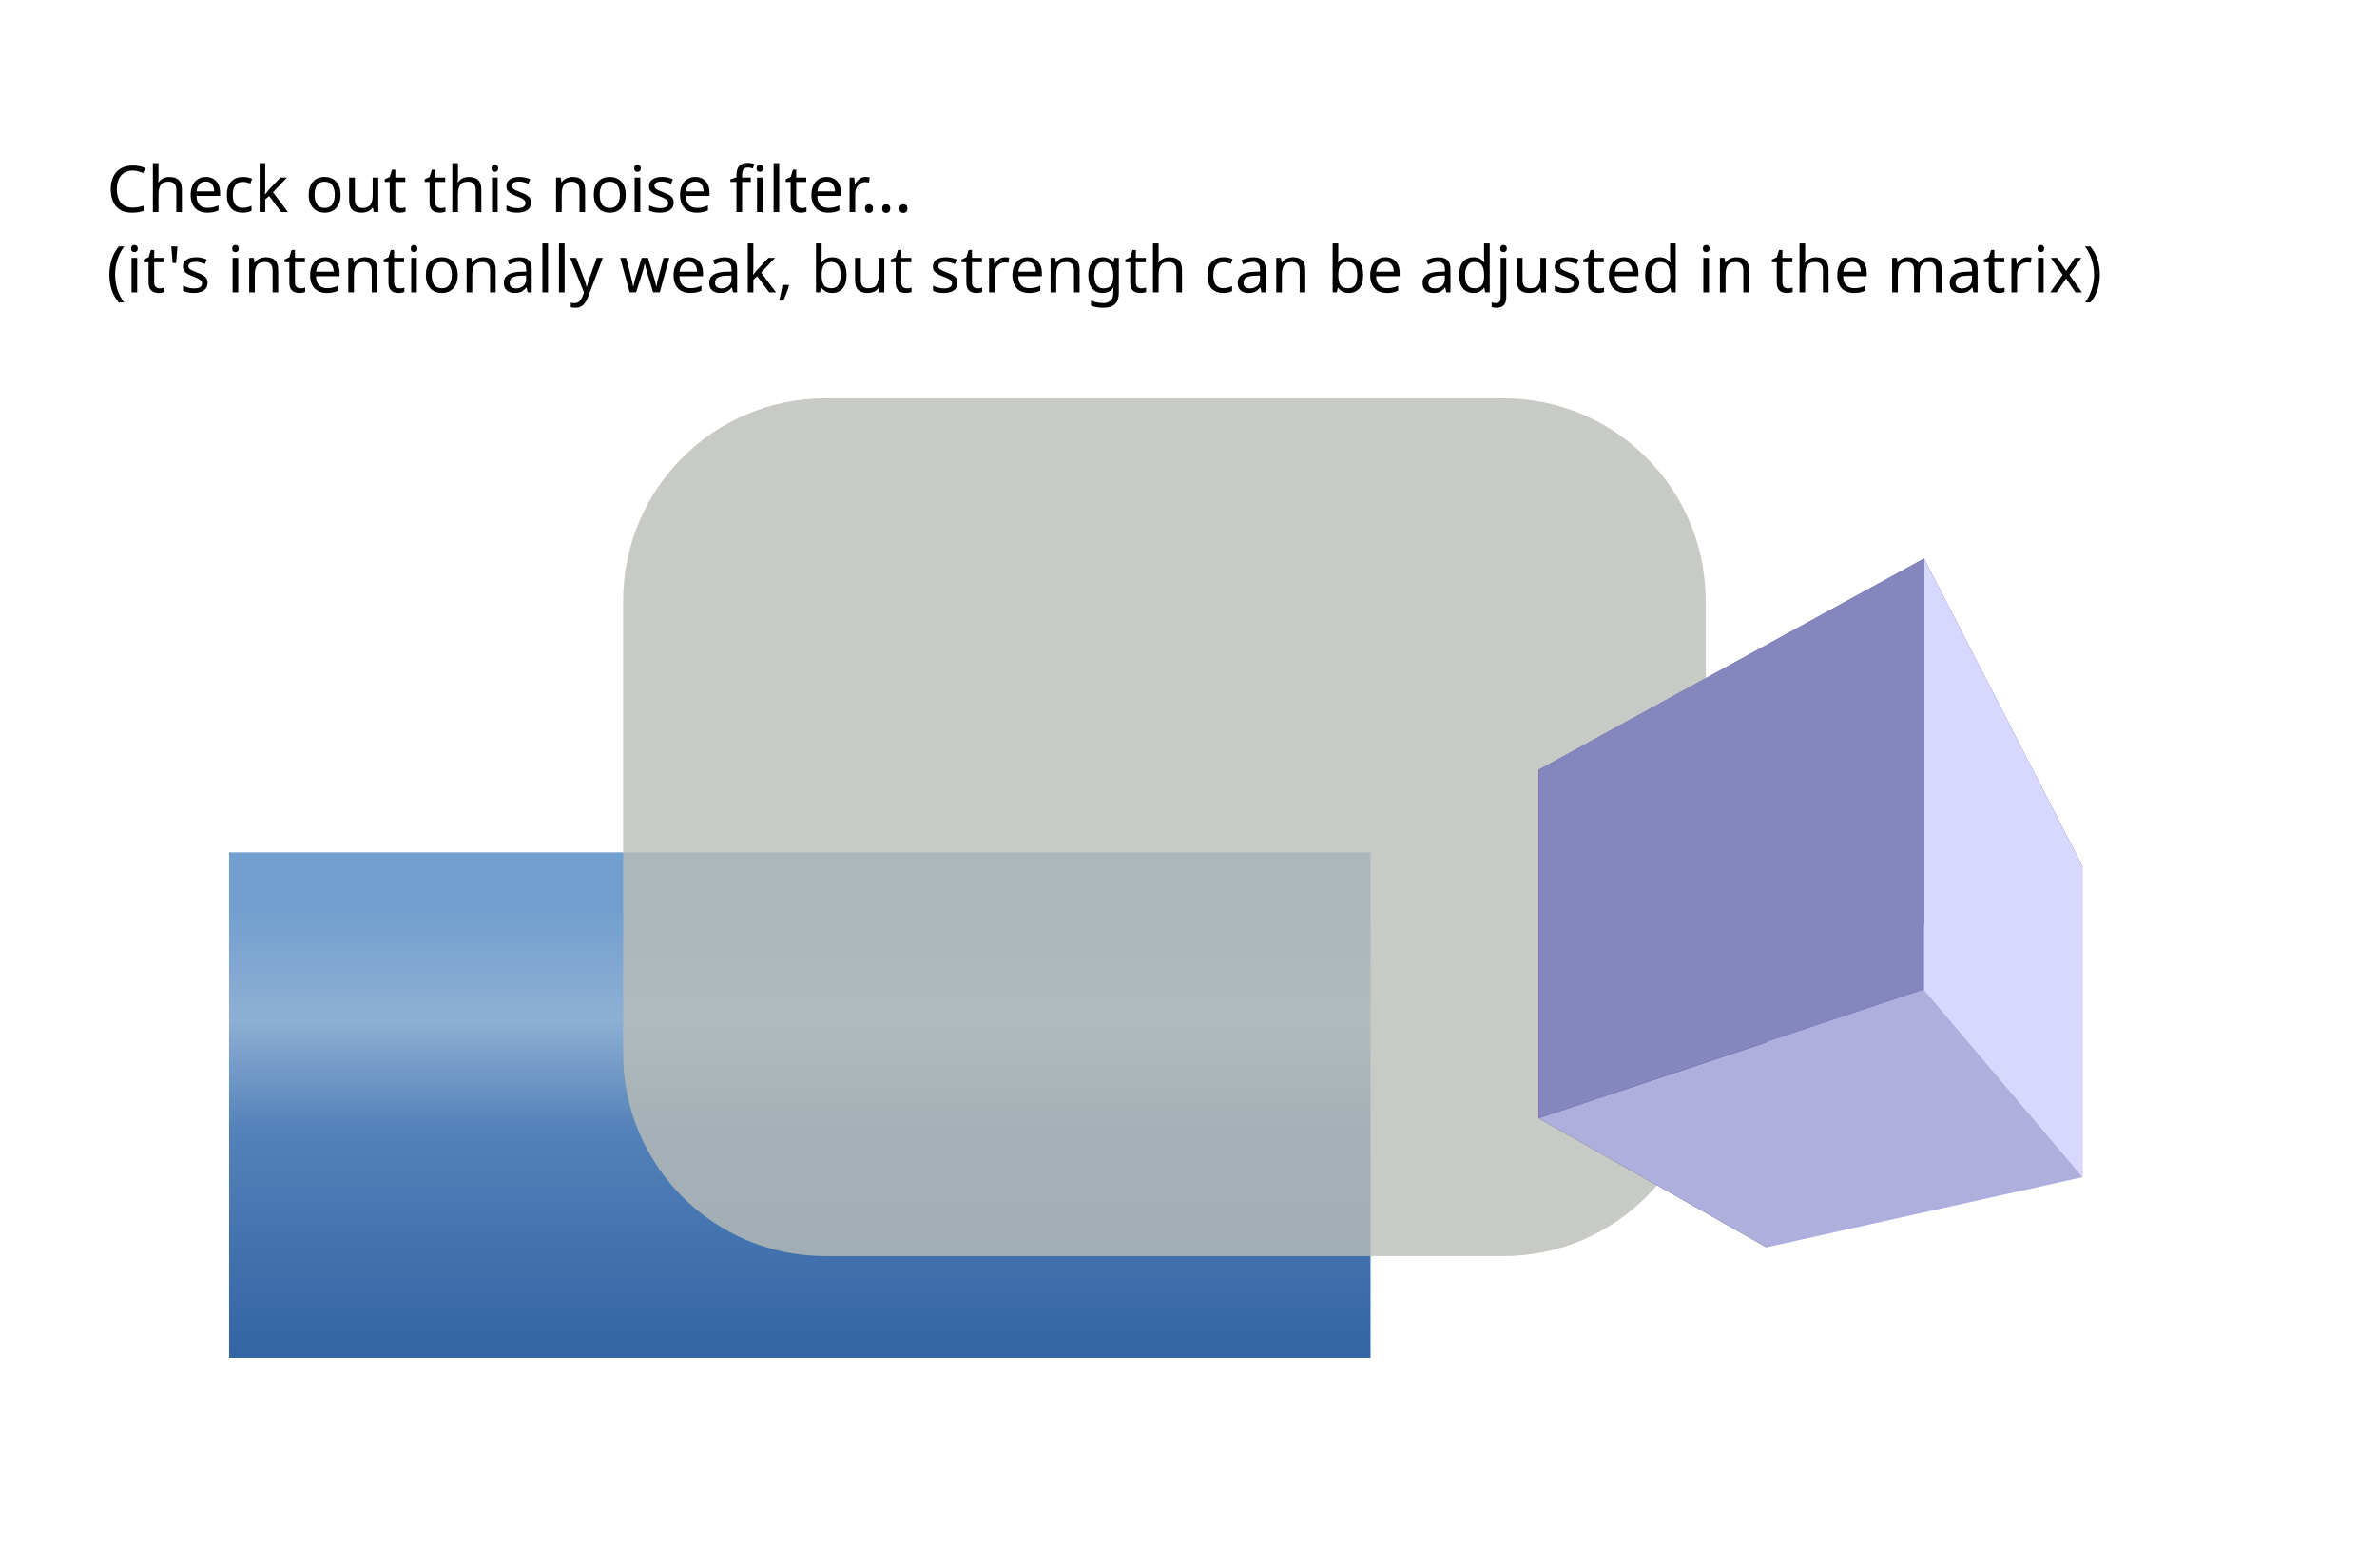
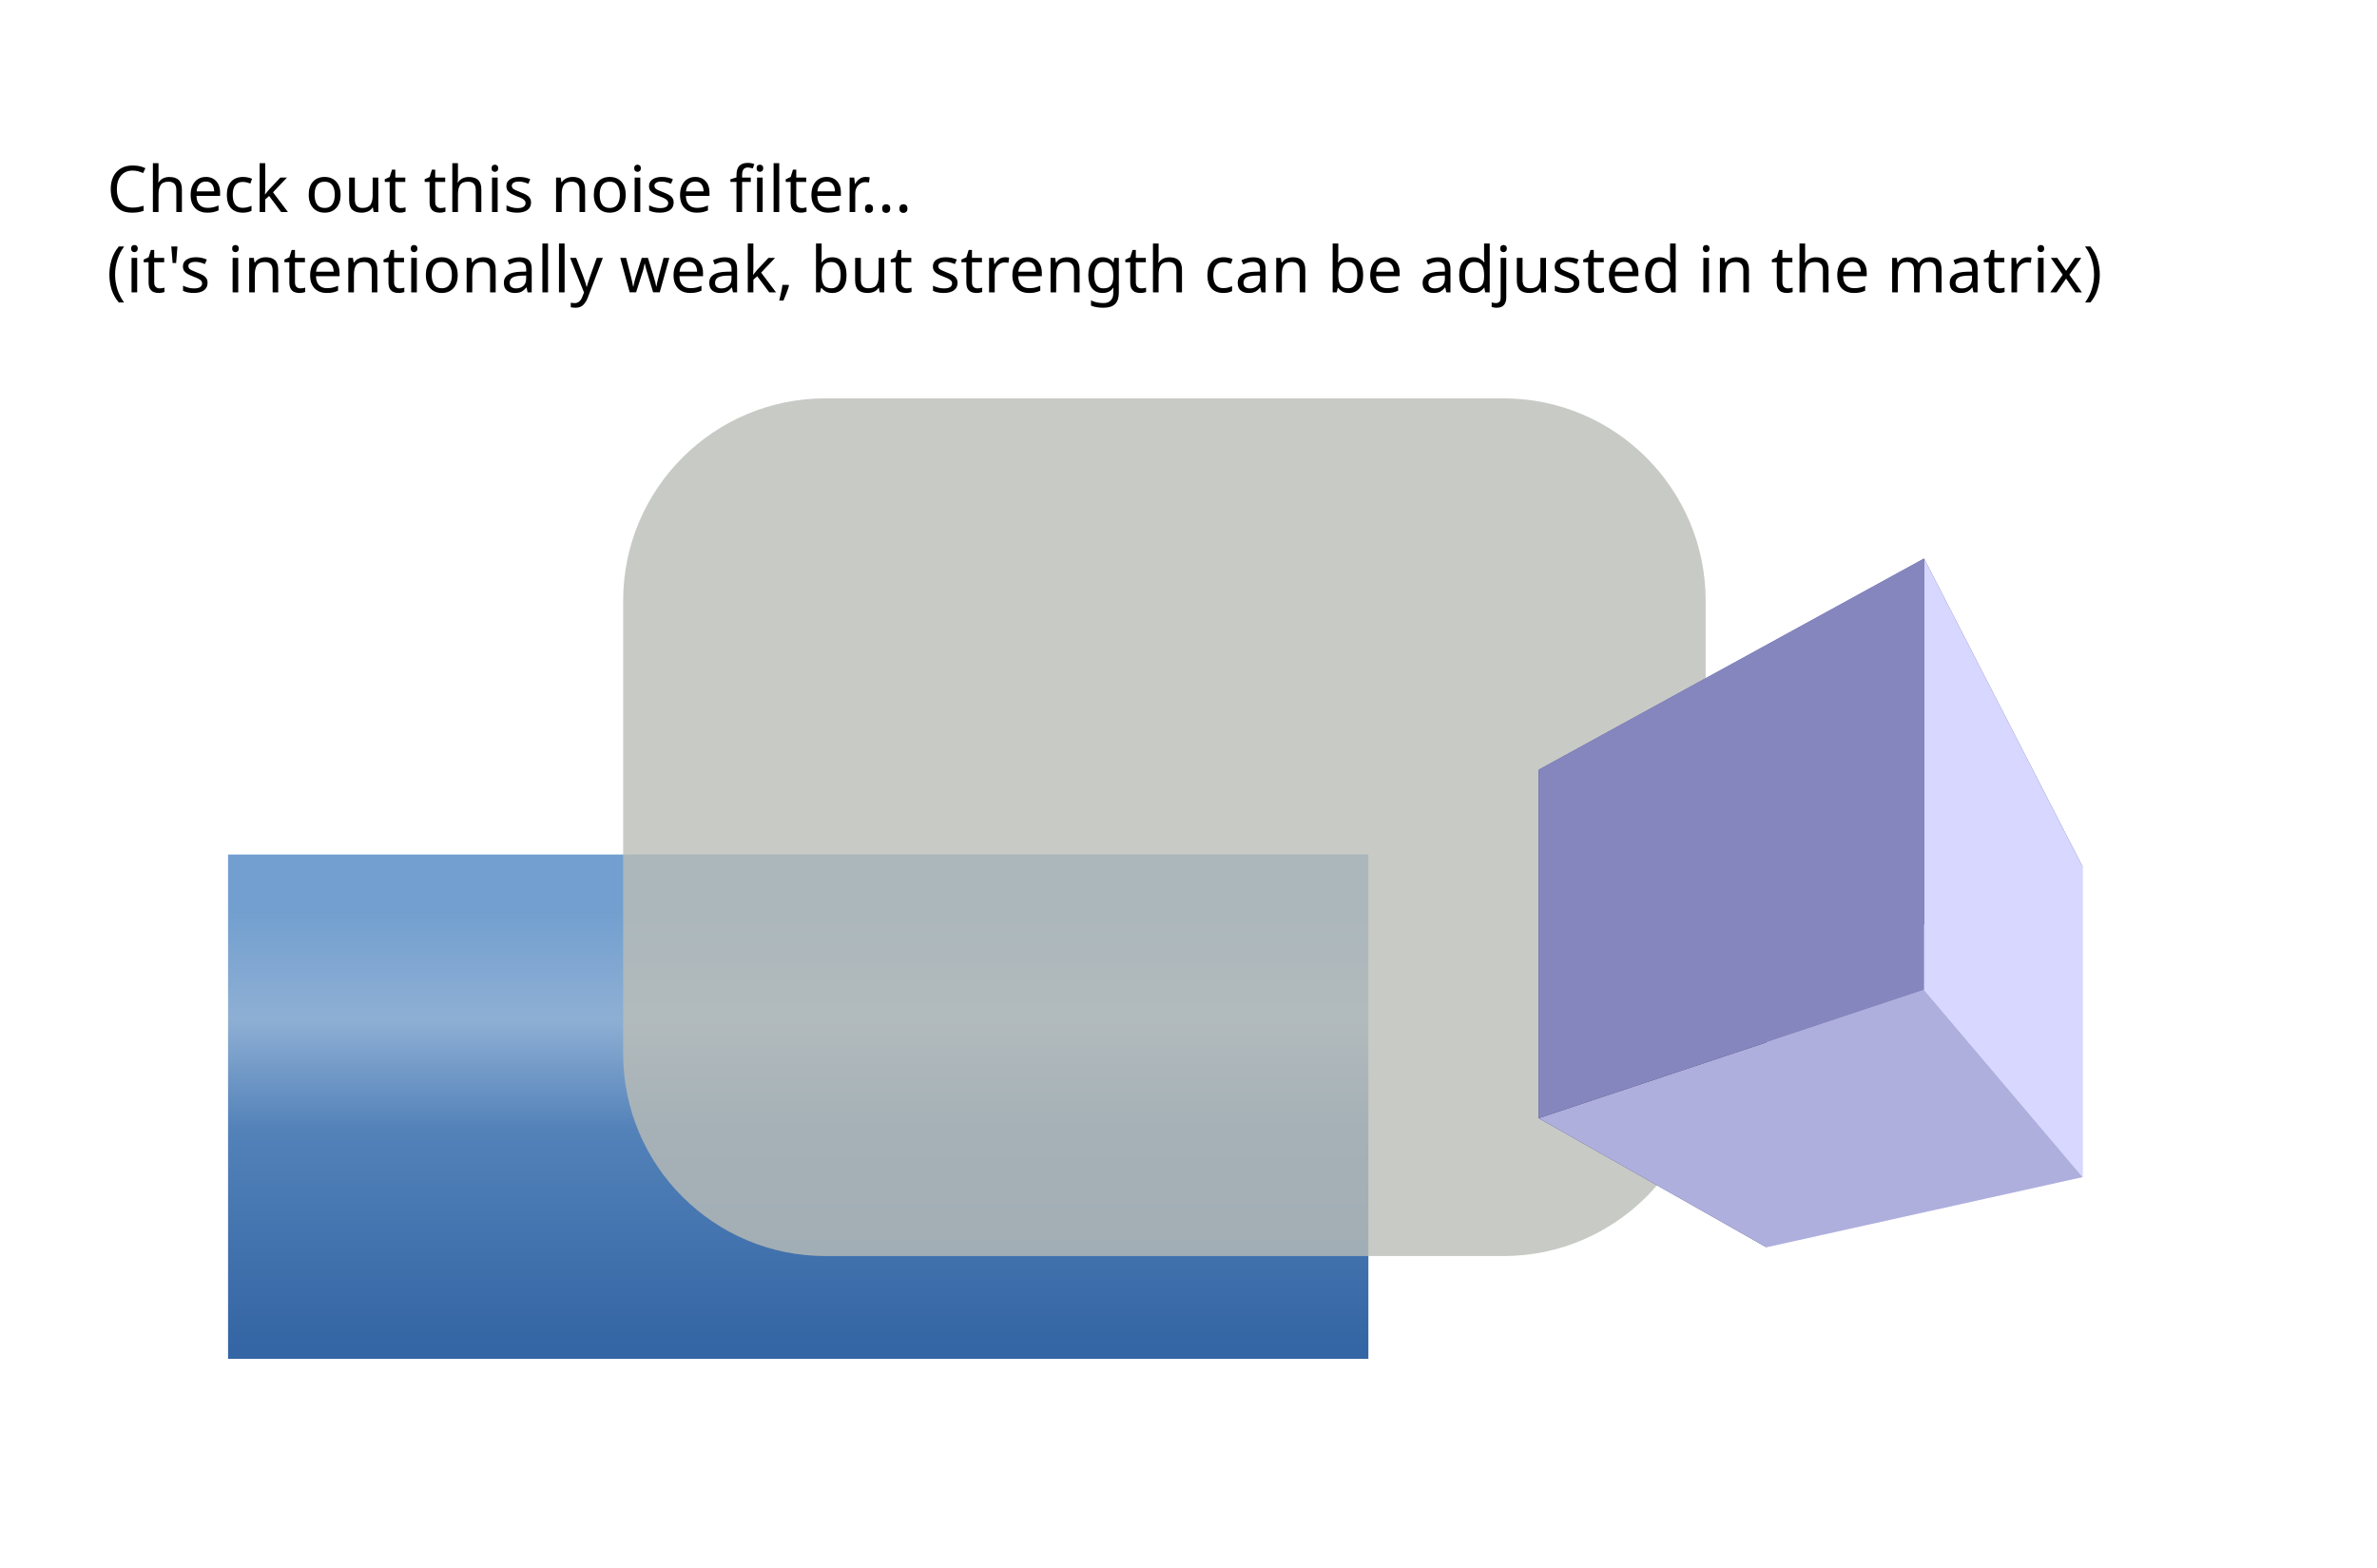
<svg xmlns="http://www.w3.org/2000/svg" xmlns:xlink="http://www.w3.org/1999/xlink" height="488" width="740" version="1.0" id="svg2">
  <defs id="defs13">
    <linearGradient id="linearGradient8356">
      <stop style="stop-color:#729fcf;stop-opacity:1" offset="0" id="stop8358" />
      <stop id="stop8366" offset="0.25" style="stop-color:#8eafd4;stop-opacity:1;" />
      <stop id="stop8364" offset="0.5" style="stop-color:#5382b9;stop-opacity:1;" />
      <stop style="stop-color:#3465a4;stop-opacity:1" offset="1" id="stop8360" />
    </linearGradient>
-     <linearGradient xlink:href="#linearGradient8356" id="linearGradient8362" x1="147.306" y1="236.214" x2="147.306" y2="485.551" gradientUnits="userSpaceOnUse" gradientTransform="translate(55.4808,7.279157)" />
+     <linearGradient xlink:href="#linearGradient8356" id="linearGradient8362" x1="147.306" y1="236.214" x2="147.306" y2="485.551" gradientUnits="userSpaceOnUse" gradientTransform="matrix(1.001007,0,0,1.002277,55.80677,5.576492)" />
  </defs>
-   <rect y="211.321" x="93.321" height="286.358" width="402.358" id="rect8298" style="color:#000000;fill:url(#linearGradient8362);fill-opacity:1;fill-rule:evenodd;stroke:none;stroke-width:87.642;marker:none;visibility:visible;display:inline;overflow:visible;filter:url(#NoiseL);enable-background:accumulate" rx="0" ry="0" transform="matrix(0.8831884,0,0,0.5495142,-11.099,149.1972)" />
+   <rect y="211.321" x="93.321" height="286.358" width="402.358" id="rect8298" style="color:#000000;fill:url(#linearGradient8362);fill-opacity:1;fill-rule:evenodd;stroke:none;stroke-width:87.642;marker:none;visibility:visible;display:inline;overflow:visible;filter:url(#NoiseL);enable-background:accumulate" rx="0" ry="0" transform="matrix(0.8822999,0,0,0.5482657,-11.33731,150.1398)" />
  <rect y="124" x="194" height="267" width="337" id="rect8314" style="opacity:0.8;color:#000000;fill:#babdb6;fill-opacity:1;fill-rule:evenodd;stroke:none;stroke-width:1;marker:none;visibility:visible;display:inline;overflow:visible;filter:url(#NoiseL);enable-background:accumulate" rx="63" ry="63" />
  <text xml:space="preserve" style="font-size:40px;font-style:normal;font-weight:normal;text-align:start;line-height:125%;letter-spacing:0px;word-spacing:0px;text-anchor:start;fill:#000000;fill-opacity:1;stroke:none;font-family:Sans;" x="33.254" y="66" id="text8310">
    <tspan id="tspan8312" x="33.254" y="66" style="font-size:20px">Check out this noise filter...</tspan>
    <tspan x="33.254" y="91" id="tspan8389" style="font-size:20px">(it's intentionally weak, but strength can be adjusted in the matrix)</tspan>
  </text>
  <g style="color:#000000;fill:#d3d7cf;fill-opacity:1;fill-rule:evenodd;stroke:none;stroke-width:1;marker:none;visibility:visible;display:inline;overflow:visible;filter:url(#NoiseL);enable-background:accumulate" id="g8326" transform="matrix(1,0,0,0.7137211,-12,352.6265)">
    <path id="path8338" style="fill:#e9e9ff;fill-rule:evenodd;stroke:none" d="m 561.905,-65.629 98.476,-50.411 0,135.355 -98.476,30.616 z" />
    <path id="path8328" style="fill:#353564;fill-rule:evenodd;stroke:none" d="m 491,-158.332 0,151.962 70.905,56.302 0,-115.56 z" />
    <path id="path8330" style="fill:#4d4d9f;fill-rule:evenodd;stroke:none" d="m 491,-158.332 120,-92.143 49.381,134.436 -98.476,50.411 z" />
    <path id="path8336" style="fill:#afafde;fill-rule:evenodd;stroke:none" d="M 491,-6.371 611,-62.332 660.381,19.315 561.905,49.931 z" />
    <path id="path8334" style="fill:#d7d7ff;fill-rule:evenodd;stroke:none" d="m 611,-250.475 0,188.143 49.381,81.647 0,-135.355 z" />
    <path id="path8332" style="fill:#8686bf;fill-rule:evenodd;stroke:none" d="m 491,-158.332 120,-92.143 0,188.143 -120,55.962 z" />
  </g>
</svg>
